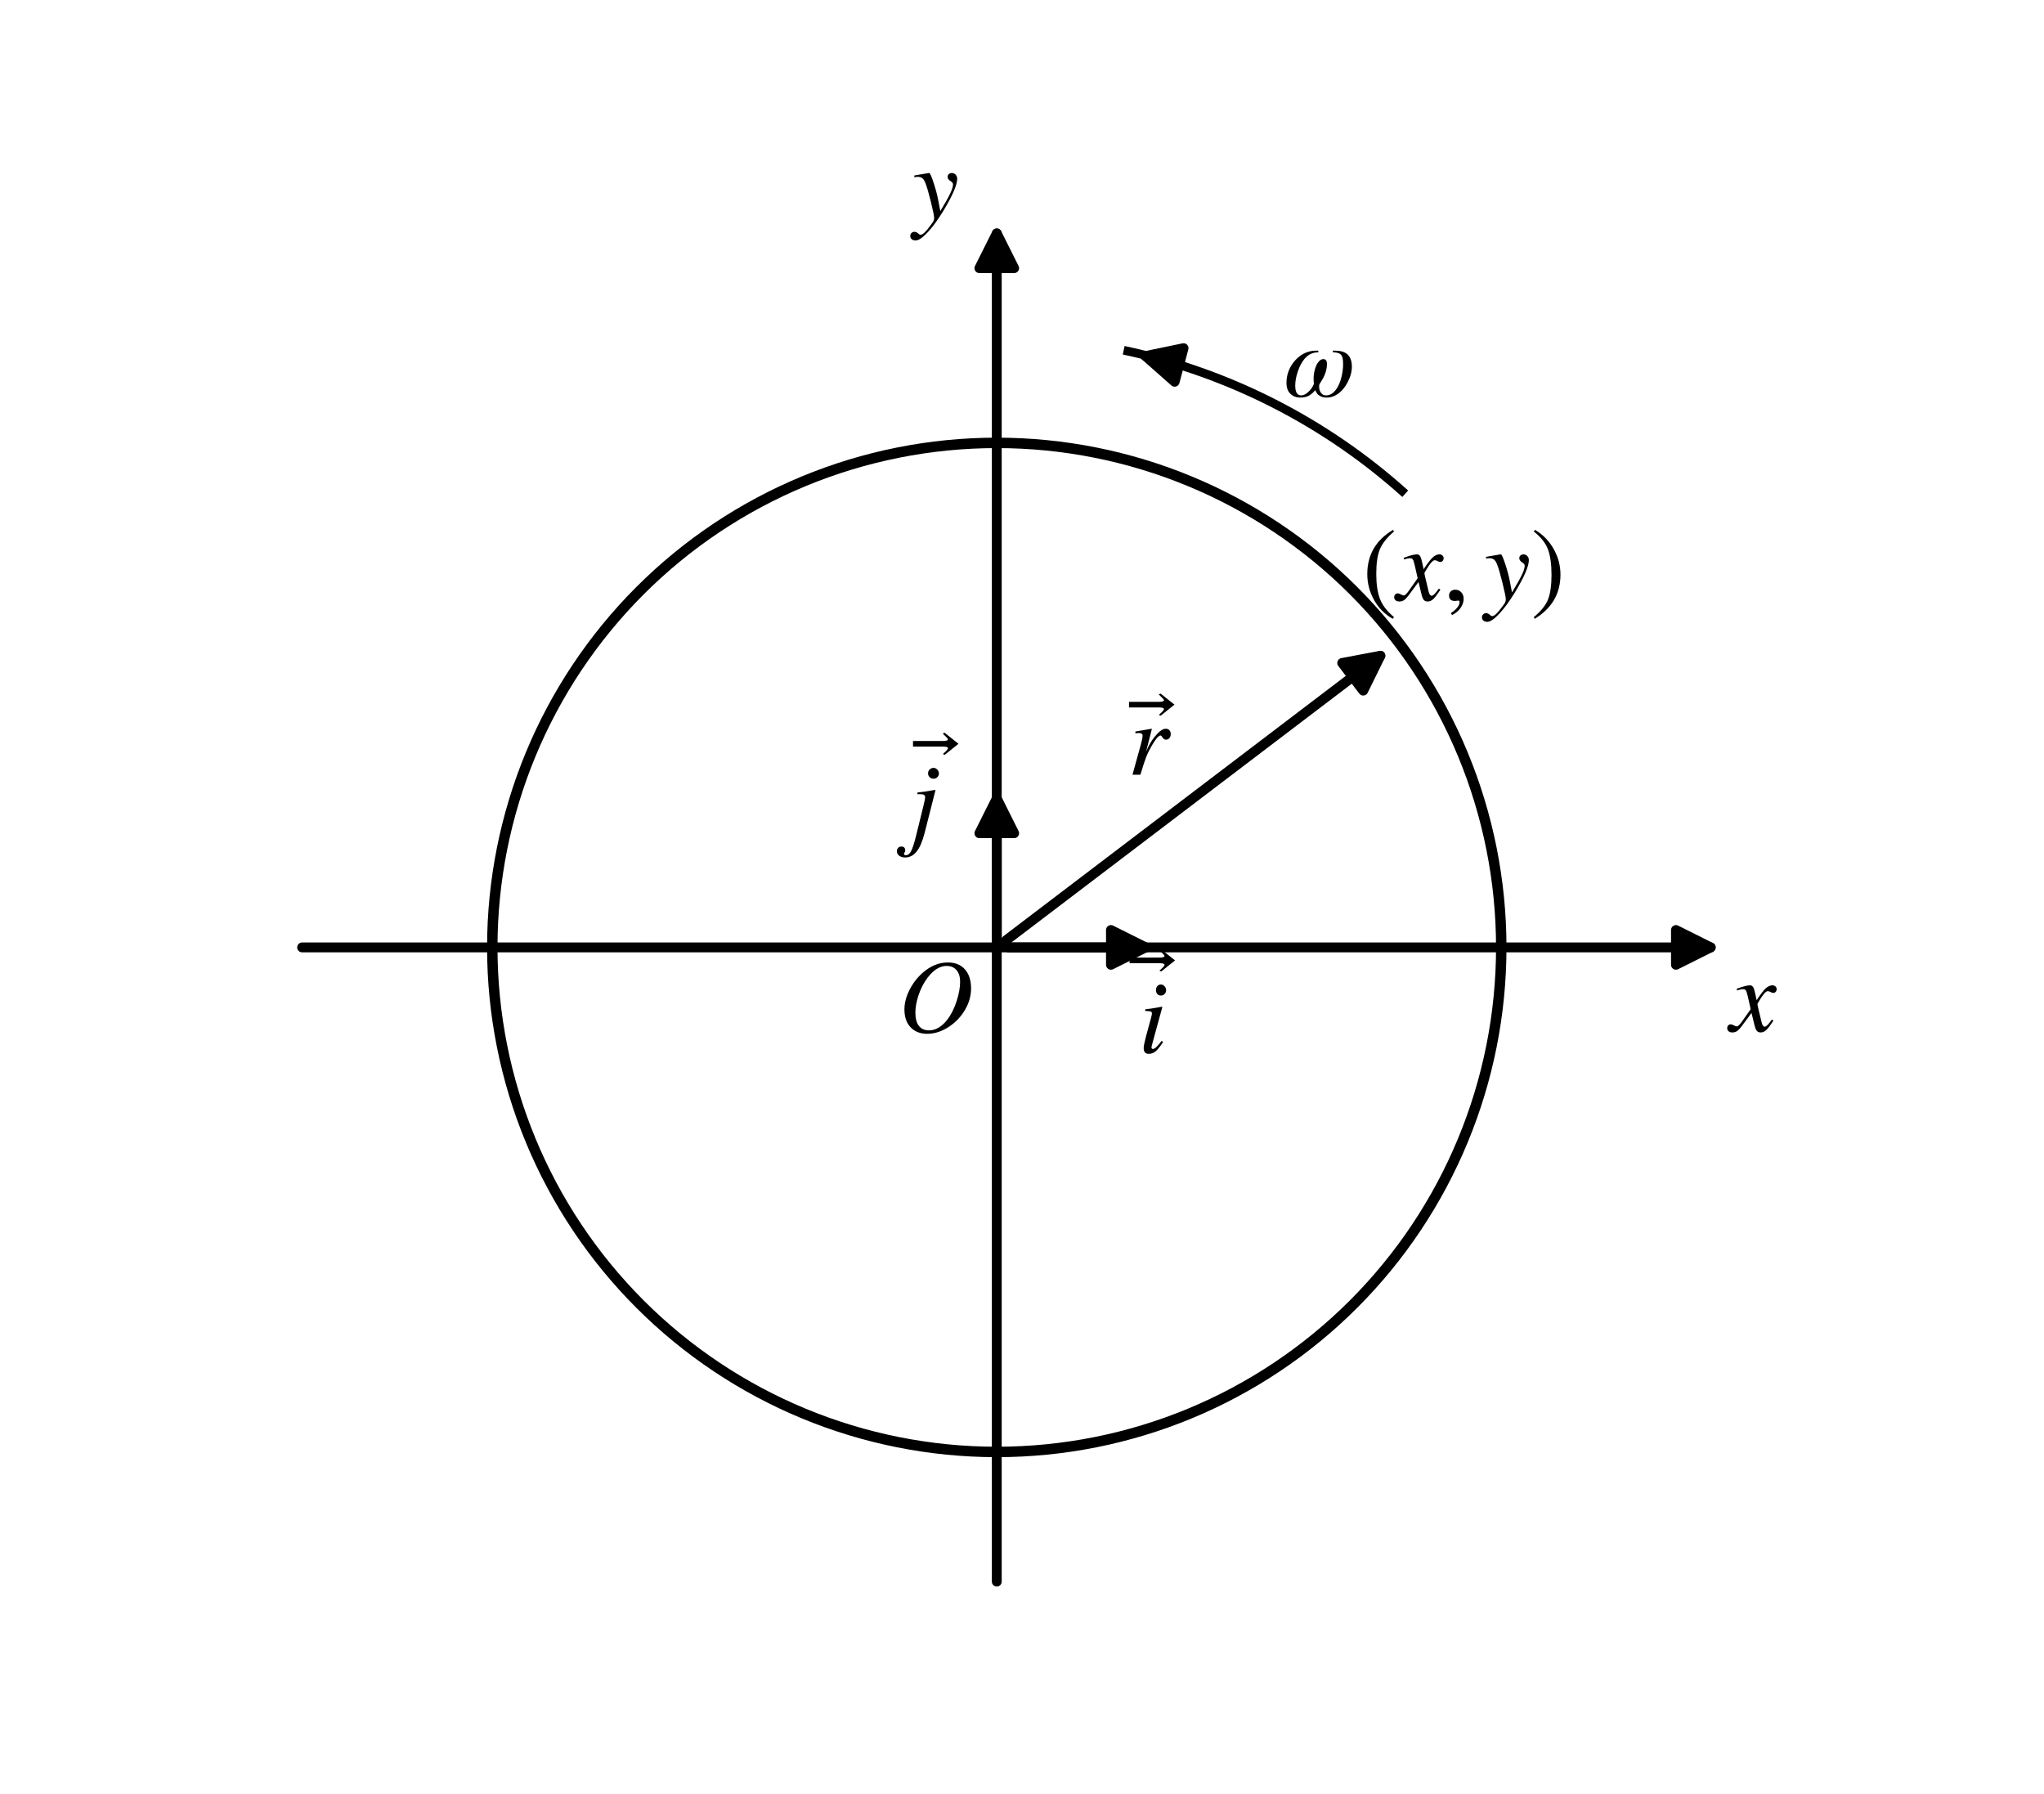
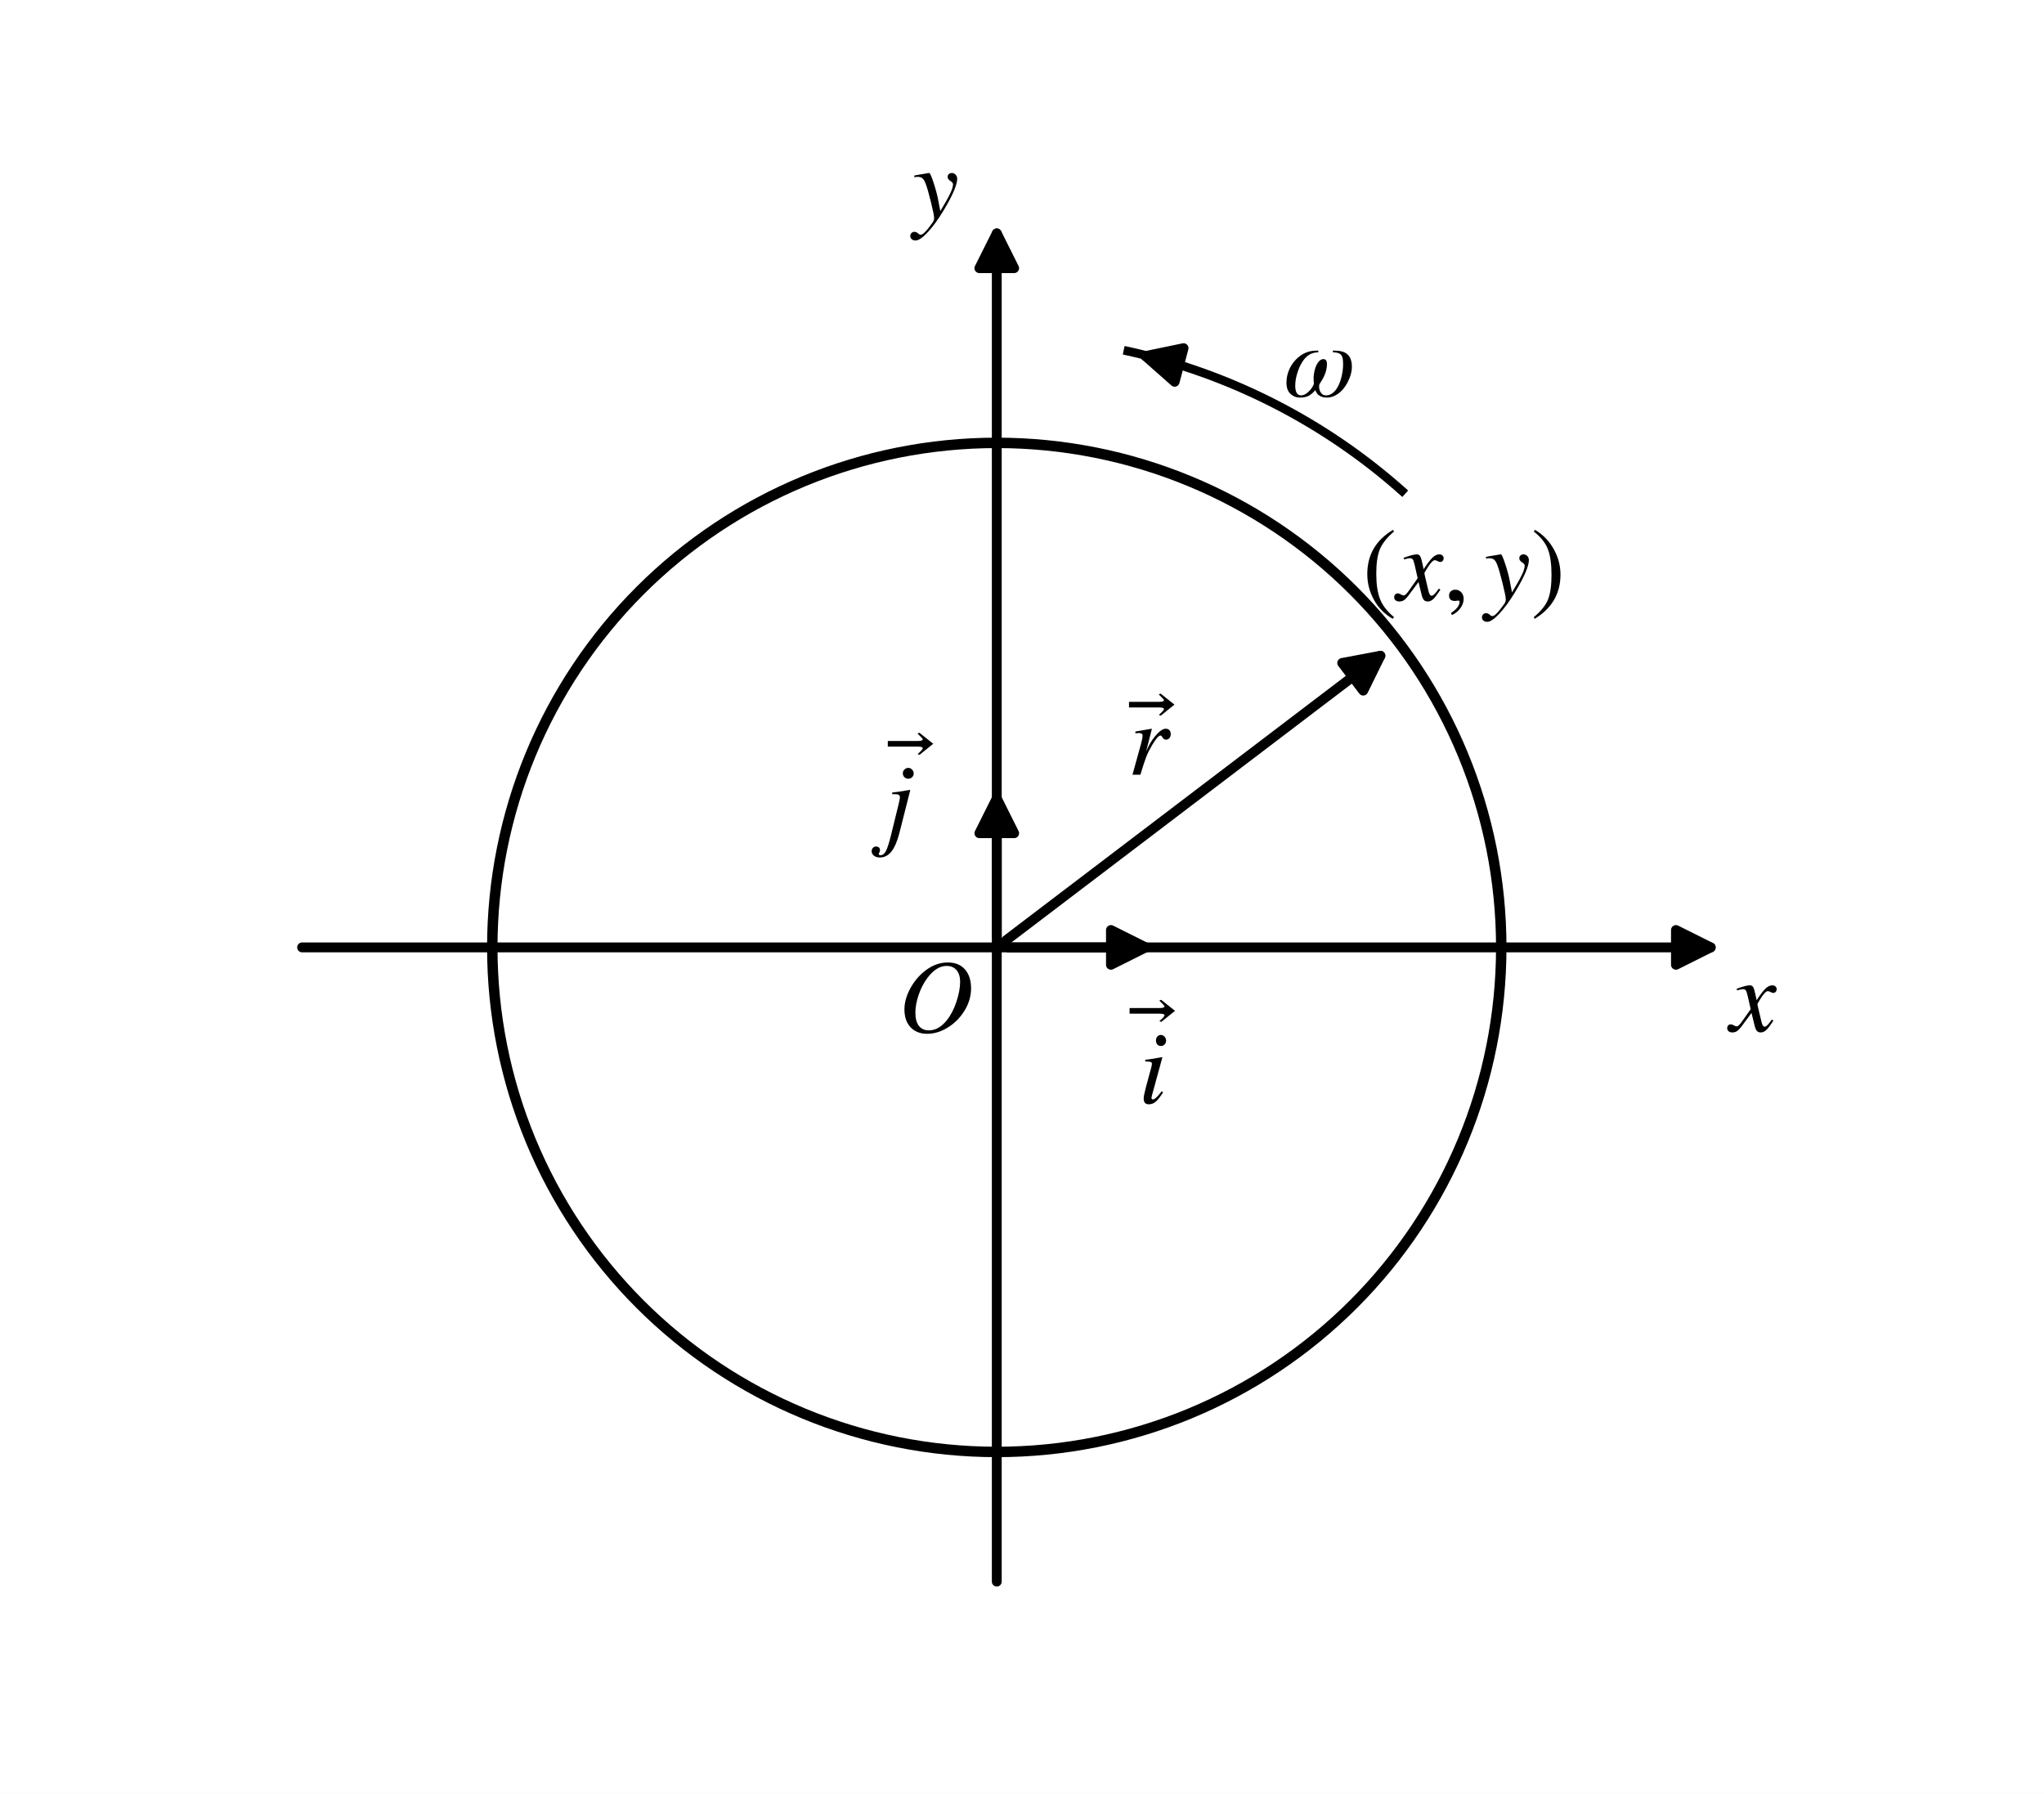
<svg xmlns="http://www.w3.org/2000/svg" xmlns:xlink="http://www.w3.org/1999/xlink" width="352.8pt" height="309.6pt" viewBox="0 0 352.8 309.6" version="1.1">
  <defs>
    <style type="text/css">*{stroke-linejoin: round; stroke-linecap: butt}</style>
  </defs>
  <g id="figure_1">
    <g id="patch_1">
      <path d="M 0 309.6 L 352.8 309.6 L 352.8 0 L 0 0 z " style="fill: #ffffff" />
    </g>
    <g id="axes_1">
      <g id="patch_2">
        <path d="M 172.046 250.583 C 195.139 250.583 217.289 241.408 233.618 225.079 C 249.946 208.75 259.121 186.6 259.121 163.507 C 259.121 140.415 249.946 118.265 233.618 101.936 C 217.289 85.607 195.139 76.433 172.046 76.433 C 148.954 76.433 126.804 85.607 110.475 101.936 C 94.146 118.265 84.971 140.415 84.971 163.507 C 84.971 186.6 94.146 208.75 110.475 225.079 C 126.804 241.408 148.954 250.583 172.046 250.583 L 172.046 250.583 z " clip-path="url(#p42417e8f39)" style="fill: none; stroke: #000000; stroke-width: 1.8; stroke-linejoin: miter" />
      </g>
      <g id="patch_3">
        <path d="M 242.546 85.209 C 235.704 79.048 228.083 73.811 219.879 69.63 C 211.675 65.45 202.958 62.363 193.952 60.449 " clip-path="url(#p42417e8f39)" style="fill: none; stroke: #000000; stroke-width: 1.5; stroke-linejoin: miter" />
      </g>
      <g id="patch_4">
        <path d="M 52.144 163.507 Q 174.659 163.507 295.274 163.507 " style="fill: none; stroke: #000000; stroke-width: 1.7; stroke-linecap: round" />
        <path d="M 289.274 160.507 L 295.274 163.507 L 289.274 166.507 z " style="stroke: #000000; stroke-width: 1.7; stroke-linecap: round" />
      </g>
      <g id="patch_5">
        <path d="M 172.046 272.965 Q 172.046 155.673 172.046 40.282 " style="fill: none; stroke: #000000; stroke-width: 1.7; stroke-linecap: round" />
        <path d="M 169.046 46.282 L 172.046 40.282 L 175.046 46.282 z " style="stroke: #000000; stroke-width: 1.7; stroke-linecap: round" />
      </g>
      <g id="text_1">
        <g transform="translate(298.6087 178.1499) scale(0.18 -0.18)">
          <defs>
            <path id="STIXGeneral-Italic-78" d="M 1555 2272 L 1632 1907 Q 1971 2426 2179 2624 Q 2387 2822 2598 2822 Q 2714 2822 2787 2755 Q 2861 2688 2861 2585 Q 2861 2483 2800 2419 Q 2739 2355 2643 2355 Q 2586 2355 2490 2409 Q 2394 2464 2310 2464 Q 2125 2464 1683 1690 Q 1683 1606 1734 1402 L 1939 544 Q 2003 282 2131 282 Q 2234 282 2432 538 Q 2451 563 2476 598 Q 2502 634 2521 662 Q 2541 691 2566 717 L 2662 659 Q 2387 230 2227 80 Q 2067 -70 1882 -70 Q 1728 -70 1645 26 Q 1562 122 1504 365 L 1318 1126 L 755 365 Q 557 96 432 13 Q 307 -70 147 -70 Q 0 -70 -86 0 Q -173 70 -173 198 Q -173 294 -112 361 Q -51 429 45 429 Q 122 429 250 358 Q 346 301 416 301 Q 525 301 742 614 L 1267 1357 L 1088 2150 Q 1024 2432 969 2509 Q 915 2586 794 2586 Q 717 2586 544 2541 L 429 2509 L 410 2611 L 480 2637 Q 992 2822 1229 2822 Q 1350 2822 1420 2707 Q 1491 2592 1555 2272 z " transform="scale(0.015625)" />
          </defs>
          <use xlink:href="#STIXGeneral-Italic-78" transform="translate(0 0.90625)" />
        </g>
      </g>
      <g id="text_2">
        <g transform="translate(157.5472 37.95919) scale(0.18 -0.18)">
          <defs>
            <path id="STIXGeneral-Italic-79" d="M 1555 1190 L 1690 486 Q 2118 1190 2294 1558 Q 2470 1926 2470 2131 Q 2470 2234 2304 2336 Q 2138 2445 2138 2586 Q 2138 2688 2211 2755 Q 2285 2822 2394 2822 Q 2534 2822 2630 2720 Q 2726 2618 2726 2470 Q 2726 1914 1888 518 Q 1389 -307 918 -812 Q 448 -1318 173 -1318 Q 26 -1318 -64 -1241 Q -154 -1165 -154 -1043 Q -154 -934 -80 -860 Q -6 -787 96 -787 Q 218 -787 314 -876 Q 410 -966 486 -966 Q 602 -966 794 -755 Q 877 -672 1040 -457 Q 1203 -243 1248 -173 Q 1312 -45 1312 51 Q 1312 243 1113 1046 Q 915 1850 787 2176 Q 698 2413 592 2499 Q 486 2586 294 2586 Q 192 2586 96 2560 L 96 2669 Q 237 2694 301 2707 Q 563 2758 986 2822 L 1011 2822 Q 1082 2822 1277 2227 Q 1472 1632 1555 1190 z " transform="scale(0.015625)" />
          </defs>
          <use xlink:href="#STIXGeneral-Italic-79" transform="translate(0 0.90625)" />
        </g>
      </g>
      <g id="text_3">
        <g transform="translate(155.0273 178.1499) scale(0.18 -0.18)">
          <defs>
            <path id="STIXGeneral-Italic-4f" d="M 4474 2675 Q 4474 1990 4106 1363 Q 3738 736 3149 339 Q 2477 -115 1779 -115 Q 1146 -115 765 281 Q 384 678 384 1382 Q 384 1965 697 2582 Q 1011 3200 1517 3642 Q 2234 4262 3034 4262 Q 3718 4269 4096 3840 Q 4474 3411 4474 2675 z M 3802 3078 Q 3802 3533 3581 3792 Q 3360 4051 2976 4051 Q 2342 4051 1786 3302 Q 1446 2842 1251 2259 Q 1056 1677 1056 1178 Q 1056 653 1270 374 Q 1485 96 1888 96 Q 2477 96 2976 704 Q 3354 1178 3578 1862 Q 3802 2547 3802 3078 z " transform="scale(0.015625)" />
          </defs>
          <use xlink:href="#STIXGeneral-Italic-4f" transform="translate(0 0.296875)" />
        </g>
      </g>
      <g id="patch_6">
        <path d="M 173.639 162.297 Q 206.705 137.159 238.259 113.173 " style="fill: none; stroke: #000000; stroke-width: 1.7; stroke-linecap: round" />
        <path d="M 231.667 114.415 L 238.259 113.173 L 235.298 119.192 z " style="stroke: #000000; stroke-width: 1.7; stroke-linecap: round" />
      </g>
      <g id="text_4">
        <g transform="translate(194.6587 133.7417) scale(0.18 -0.18)">
          <defs>
            <path id="STIXGeneral-Regular-20d7" d="M -109 4186 L -954 3507 L -1069 3558 Q -755 3821 -755 3917 Q -755 4013 -1069 4013 L -2899 4013 L -2899 4358 L -1069 4358 Q -755 4358 -755 4454 Q -755 4474 -768 4496 Q -781 4518 -816 4553 Q -851 4589 -880 4621 Q -909 4653 -973 4713 Q -1037 4774 -1075 4813 L -960 4864 L -109 4186 z " transform="scale(0.015625)" />
            <path id="STIXGeneral-Italic-72" d="M 1126 1427 L 1229 1651 Q 1446 2131 1830 2534 Q 2106 2822 2336 2822 Q 2470 2822 2553 2732 Q 2637 2643 2637 2496 Q 2637 2349 2557 2249 Q 2477 2150 2336 2150 Q 2214 2150 2112 2317 Q 2061 2406 2010 2406 Q 1837 2406 1485 1805 Q 1267 1434 1136 1104 Q 1005 774 774 0 L 288 0 L 806 1869 Q 909 2246 909 2394 Q 909 2560 666 2560 Q 614 2560 467 2541 L 467 2650 L 1459 2822 L 1478 2810 L 1126 1427 z " transform="scale(0.015625)" />
          </defs>
          <use xlink:href="#STIXGeneral-Regular-20d7" transform="translate(46.46875 2)" />
          <use xlink:href="#STIXGeneral-Italic-72" transform="translate(0 0.203125)" />
        </g>
      </g>
      <g id="text_5">
        <g transform="translate(235.135 103.6846) scale(0.18 -0.18)">
          <defs>
            <path id="STIXGeneral-Regular-28" d="M 1946 -1030 L 1869 -1133 Q 1126 -710 716 32 Q 307 774 307 1613 Q 307 3386 1888 4326 L 1946 4224 Q 1293 3667 1075 3126 Q 858 2586 858 1632 Q 858 685 1082 96 Q 1306 -493 1946 -1030 z " transform="scale(0.015625)" />
            <path id="STIXGeneral-Regular-2c" d="M 531 -902 L 467 -781 Q 998 -422 998 -96 Q 998 -13 909 -13 Q 883 -13 822 -25 Q 762 -38 723 -38 Q 352 -38 352 288 Q 352 454 457 553 Q 563 653 736 653 Q 954 653 1101 496 Q 1248 339 1248 96 Q 1248 -198 1053 -473 Q 858 -749 531 -902 z " transform="scale(0.015625)" />
            <path id="STIXGeneral-Regular-29" d="M 186 4224 L 262 4326 Q 992 3891 1408 3148 Q 1824 2406 1824 1581 Q 1824 -166 243 -1133 L 186 -1030 Q 845 -486 1059 54 Q 1274 595 1274 1562 Q 1274 2534 1059 3120 Q 845 3706 186 4224 z " transform="scale(0.015625)" />
          </defs>
          <use xlink:href="#STIXGeneral-Regular-28" transform="translate(0 0.40625)" />
          <use xlink:href="#STIXGeneral-Italic-78" transform="translate(33.29999 0.40625)" />
          <use xlink:href="#STIXGeneral-Regular-2c" transform="translate(77.69998 0.40625)" />
          <use xlink:href="#STIXGeneral-Italic-79" transform="translate(117.14 0.40625)" />
          <use xlink:href="#STIXGeneral-Regular-29" transform="translate(161.54 0.40625)" />
        </g>
      </g>
      <g id="patch_7">
        <path d="M 174.045 163.507 Q 186.849 163.507 197.753 163.507 " style="fill: none; stroke: #000000; stroke-width: 1.7; stroke-linecap: round" />
        <path d="M 191.753 160.507 L 197.753 163.507 L 191.753 166.507 z " style="stroke: #000000; stroke-width: 1.7; stroke-linecap: round" />
      </g>
      <g id="patch_8">
        <path d="M 172.046 161.509 Q 172.046 148.705 172.046 137.801 " style="fill: none; stroke: #000000; stroke-width: 1.7; stroke-linecap: round" />
        <path d="M 169.046 143.801 L 172.046 137.801 L 175.046 143.801 z " style="stroke: #000000; stroke-width: 1.7; stroke-linecap: round" />
      </g>
      <g id="text_6">
-         <g transform="translate(196.5195 181.8422) scale(0.18 -0.18)">
+         <g transform="translate(196.5195 190.5497) scale(0.18 -0.18)">
          <defs>
            <path id="STIXGeneral-Italic-69" d="M 1690 3834 Q 1690 3699 1597 3603 Q 1504 3507 1376 3507 Q 1235 3507 1152 3600 Q 1069 3693 1069 3846 Q 1069 3994 1155 4090 Q 1242 4186 1370 4186 Q 1498 4186 1594 4080 Q 1690 3974 1690 3834 z M 1421 730 L 1504 659 Q 1235 243 1049 86 Q 864 -70 627 -70 Q 314 -70 314 282 Q 314 467 454 992 L 762 2125 Q 819 2330 819 2406 Q 819 2502 745 2528 Q 672 2554 410 2560 L 410 2662 Q 704 2688 1434 2822 L 1459 2803 L 858 608 Q 794 390 794 326 Q 794 230 883 230 Q 1043 230 1421 730 z " transform="scale(0.015625)" />
          </defs>
          <use xlink:href="#STIXGeneral-Regular-20d7" transform="translate(36.67188 24)" />
          <use xlink:href="#STIXGeneral-Italic-69" transform="translate(0 0.890625)" />
        </g>
      </g>
      <g id="text_7">
-         <g transform="translate(157.0365 144.2784) scale(0.18 -0.18)">
+         <g transform="translate(152.6827 144.2784) scale(0.18 -0.18)">
          <defs>
            <path id="STIXGeneral-Italic-6a" d="M 1786 3827 Q 1786 3699 1690 3603 Q 1594 3507 1466 3507 Q 1318 3507 1219 3600 Q 1120 3693 1120 3840 Q 1120 3981 1222 4077 Q 1325 4173 1459 4173 Q 1587 4173 1686 4067 Q 1786 3962 1786 3827 z M 1574 2803 L 909 179 Q 710 -595 419 -960 Q 128 -1325 -288 -1325 Q -512 -1325 -653 -1216 Q -794 -1107 -794 -934 Q -794 -819 -717 -736 Q -640 -653 -531 -653 Q -282 -653 -282 -890 Q -282 -966 -320 -1014 Q -358 -1062 -358 -1107 Q -358 -1184 -243 -1184 Q -51 -1184 80 -934 Q 211 -685 378 -19 L 838 1850 Q 941 2266 941 2362 Q 941 2470 873 2515 Q 806 2560 634 2560 L 467 2560 L 467 2662 Q 755 2682 1549 2822 L 1574 2803 z " transform="scale(0.015625)" />
          </defs>
          <use xlink:href="#STIXGeneral-Regular-20d7" transform="translate(48.37109 23)" />
          <use xlink:href="#STIXGeneral-Italic-6a" transform="translate(0 0.09375)" />
        </g>
      </g>
      <g id="patch_9">
        <path d="M 202.2 62.638 Q 199.041 61.8 197.718 61.449 " style="fill: none; stroke: #000000; stroke-width: 1.7; stroke-linecap: round" />
        <path d="M 202.748 65.888 L 197.718 61.449 L 204.287 60.088 z " style="stroke: #000000; stroke-width: 1.7; stroke-linecap: round" />
      </g>
      <g id="text_8">
        <g transform="translate(221.5642 68.43544) scale(0.18 -0.18)">
          <defs>
            <path id="STIXGeneral-Italic-3c9" d="M 3021 2810 L 3136 2810 Q 3648 2810 3898 2598 Q 4186 2355 4186 1824 Q 4186 1357 3910 838 Q 3667 390 3334 160 Q 3002 -70 2669 -70 Q 2438 -70 2281 3 Q 2125 77 2064 160 Q 2003 243 1939 384 Q 1741 147 1533 38 Q 1325 -70 998 -70 Q 659 -70 416 160 Q 173 390 173 832 Q 173 1101 237 1350 Q 403 1965 883 2387 Q 1363 2810 2010 2810 L 2125 2810 L 2125 2707 Q 1606 2707 1267 2291 Q 1024 1990 867 1526 Q 710 1062 710 666 Q 710 64 1075 64 Q 1286 64 1523 285 Q 1760 506 1856 774 Q 1837 915 1837 1101 Q 1837 1363 1914 1651 Q 1984 1920 2125 2105 Q 2266 2291 2432 2291 Q 2656 2291 2656 1997 Q 2656 1530 2387 1062 Q 2272 864 2189 736 Q 2176 691 2176 602 Q 2176 384 2288 224 Q 2400 64 2592 64 Q 3040 64 3341 627 Q 3482 896 3565 1270 Q 3648 1645 3648 1971 Q 3648 2240 3616 2362 Q 3565 2566 3411 2636 Q 3258 2707 3021 2707 L 3021 2810 z " transform="scale(0.015625)" />
          </defs>
          <use xlink:href="#STIXGeneral-Italic-3c9" transform="translate(0 0.09375)" />
        </g>
      </g>
    </g>
  </g>
  <defs>
    <clipPath id="p42417e8f39">
      <rect x="32.726" y="15.48" width="287.348" height="278.64" />
    </clipPath>
  </defs>
</svg>
